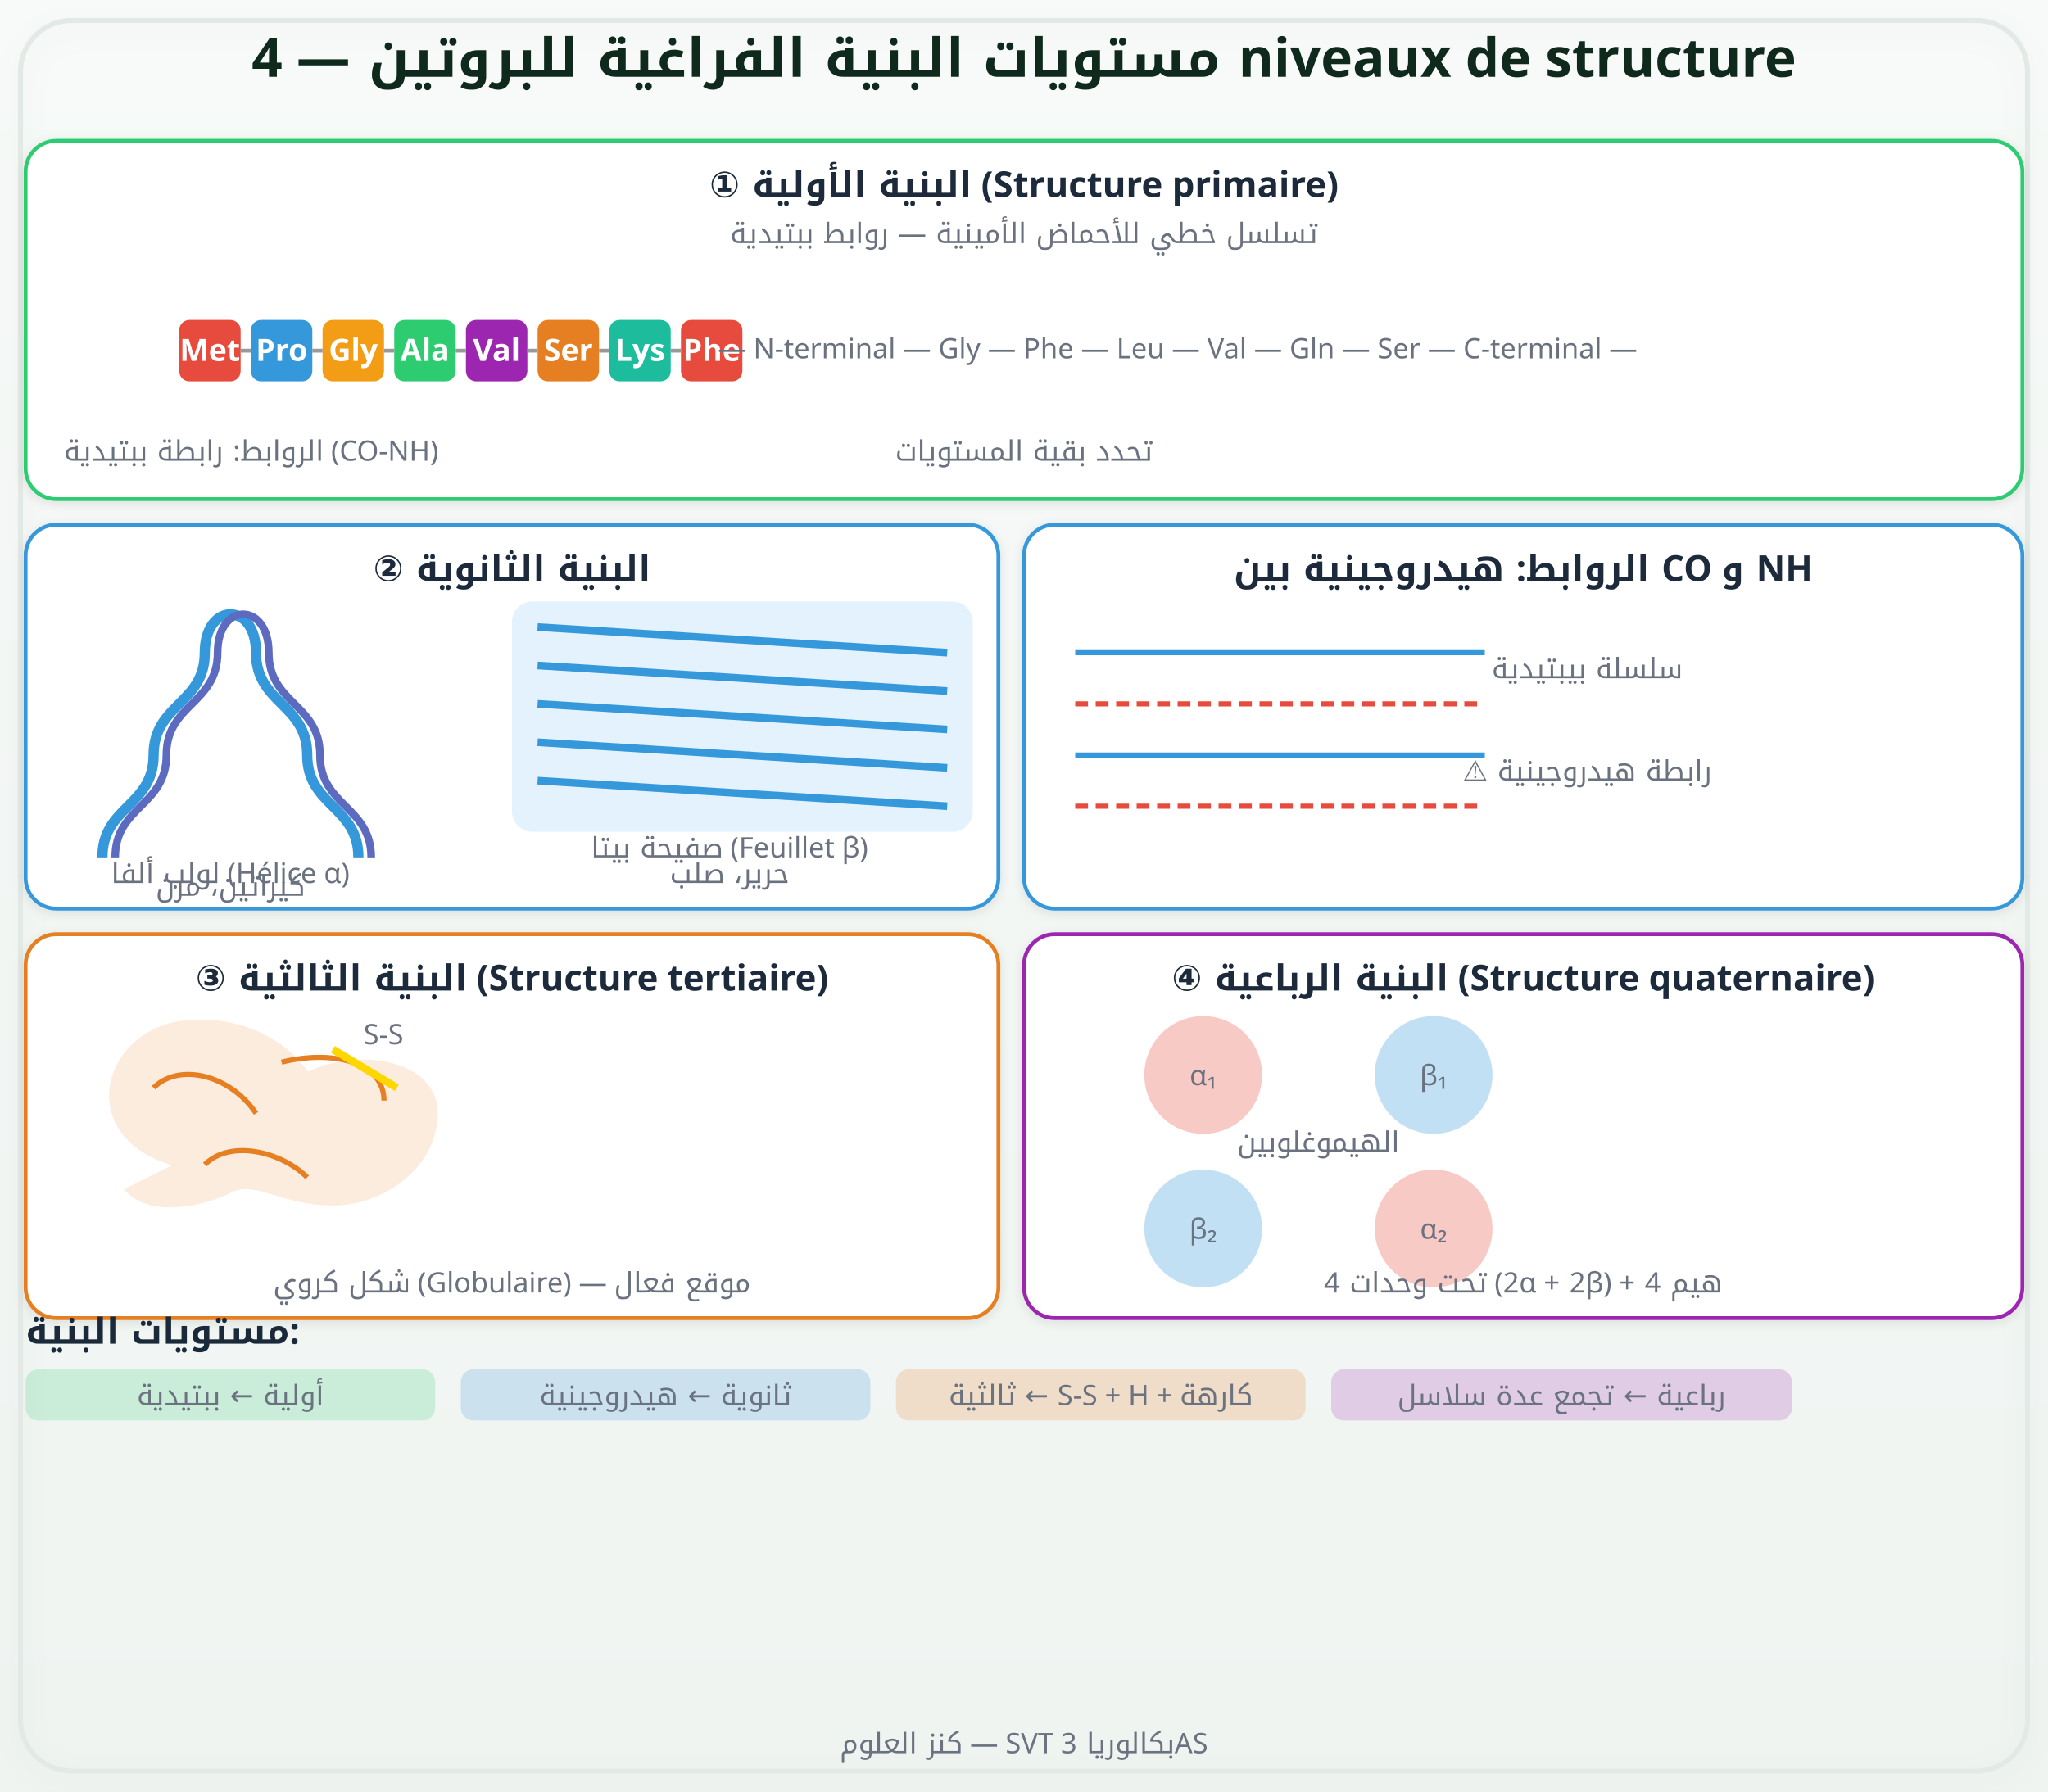
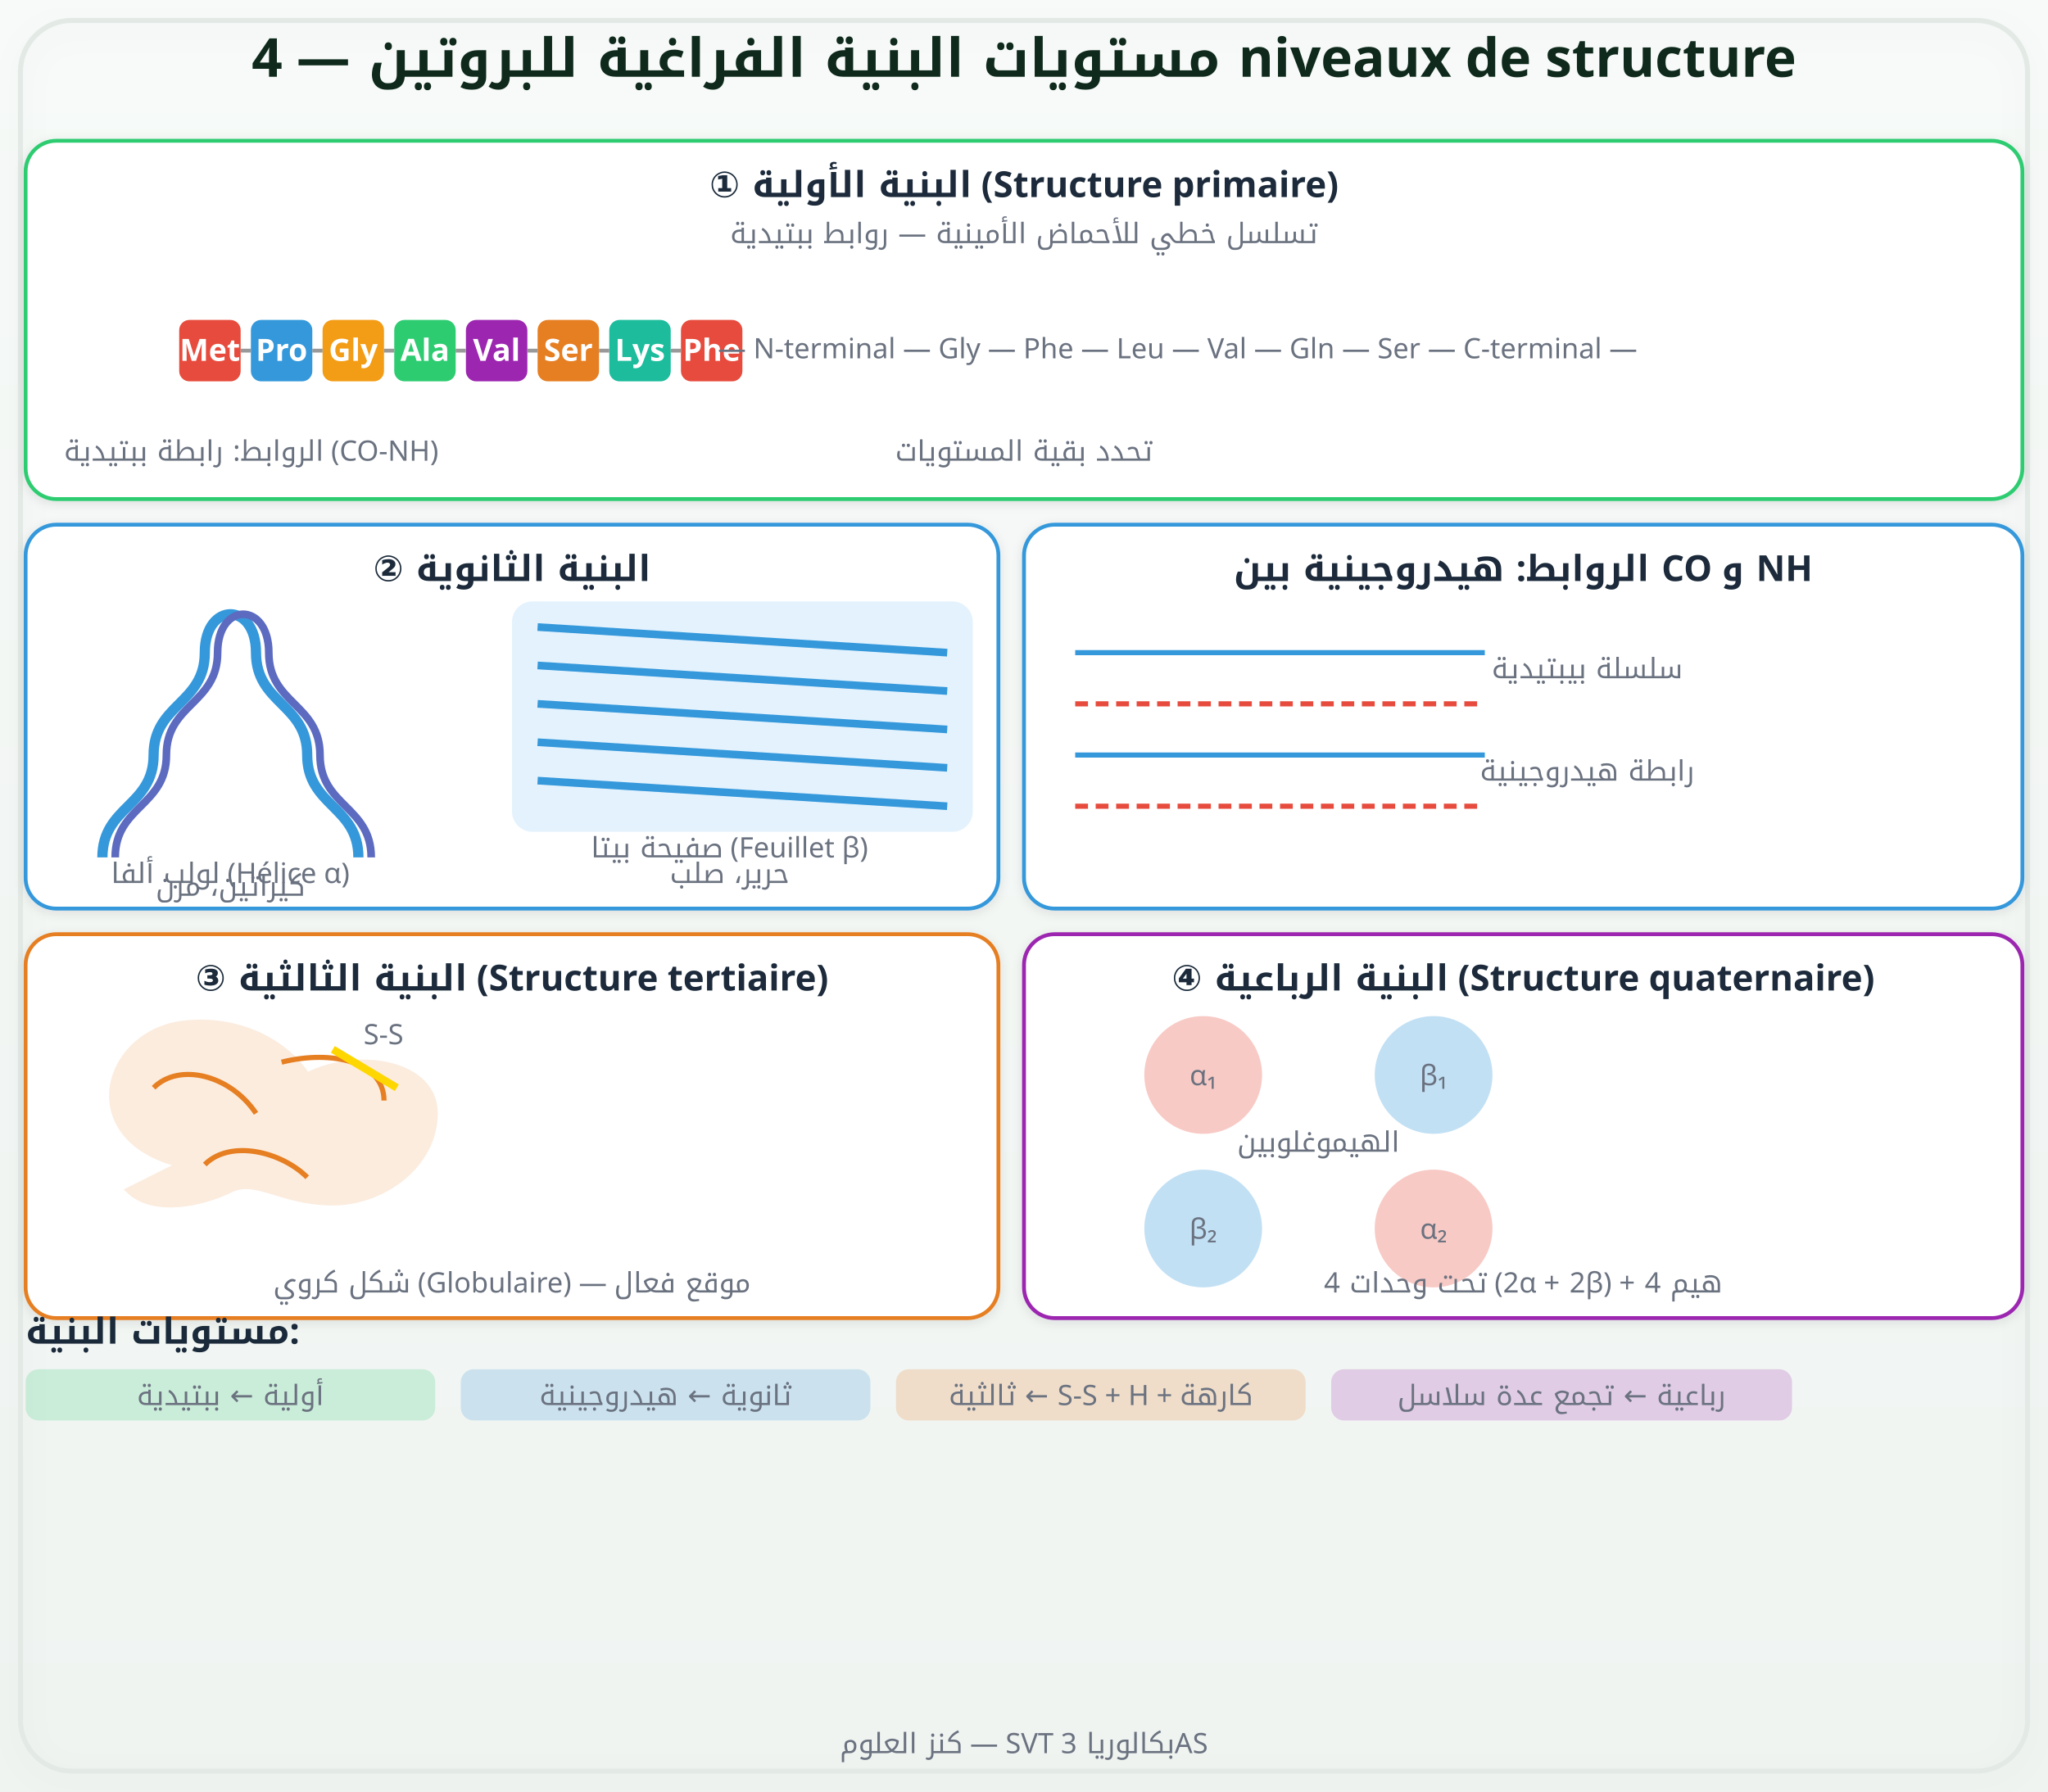
<svg xmlns="http://www.w3.org/2000/svg" aria-label="مستويات البنية الفراغية للبروتين — 4 niveaux de structure" role="img" class="pfe-figure" viewBox="0 0 800 700" width="800" height="700">
  <defs>
    <style>text{font-family:'Noto Kufi Arabic','Segoe UI',system-ui,sans-serif;}
.title,.t{font-size:21px;font-weight:800;fill:#0F2A1D;}
.subtitle{font-size:13px;fill:#6B7280;}
.label-ar,.la{font-size:14px;font-weight:700;fill:#1A2A3A;}
.label-fr{font-size:12px;fill:#6B7280;}
.label-small,.ls{font-size:11px;fill:#6B7280;}
.label-white,.lw{font-size:12px;font-weight:700;fill:#FFFFFF;}</style>
    <filter id="pf-sh">
      <feDropShadow dx="0" dy="1" stdDeviation="2" flood-opacity="0.1" />
    </filter>
    <linearGradient id="pf-kunzBg" x1="0" y1="0" x2="0" y2="1">
      <stop offset="0%" stop-color="#F7FAF8" />
      <stop offset="100%" stop-color="#EFF4F1" />
    </linearGradient>
    <filter id="pf-kunzShadow" x="-5%" y="-5%" width="110%" height="110%">
      <feDropShadow dx="0" dy="3" stdDeviation="6" flood-color="#006d37" flood-opacity="0.06" />
    </filter>
  </defs>
  <rect width="800" height="700" fill="url(#pf-kunzBg)" />
  <rect x="8" y="8" width="784" height="684" rx="20" fill="none" stroke="#E3EAE6" stroke-width="2" filter="url(#pf-kunzShadow)" />
  <text x="400" y="30" text-anchor="middle" class="t">مستويات البنية الفراغية للبروتين — 4 niveaux de structure</text>
  <g transform="translate(10, 55)" filter="url(#pf-sh)">
    <rect x="0" y="0" width="780" height="140" rx="12" fill="#FFF" stroke="#2ECC71" stroke-width="1.5" />
    <text x="390" y="22" text-anchor="middle" class="la" fill="#2ECC71">① البنية الأولية (Structure primaire)</text>
    <text x="390" y="40" text-anchor="middle" class="ls">تسلسل خطي للأحماض الأمينية — روابط ببتيدية</text>
    <g transform="translate(60, 70)">
      <rect x="0" y="0" width="24" height="24" rx="4" fill="#E74C3C" />
      <text x="12" y="16" text-anchor="middle" class="lw" font-size="9">Met</text>
      <rect x="28" y="0" width="24" height="24" rx="4" fill="#3498DB" />
      <text x="40" y="16" text-anchor="middle" class="lw" font-size="9">Pro</text>
      <rect x="56" y="0" width="24" height="24" rx="4" fill="#F39C12" />
      <text x="68" y="16" text-anchor="middle" class="lw" font-size="9">Gly</text>
      <rect x="84" y="0" width="24" height="24" rx="4" fill="#2ECC71" />
      <text x="96" y="16" text-anchor="middle" class="lw" font-size="9">Ala</text>
      <rect x="112" y="0" width="24" height="24" rx="4" fill="#9C27B0" />
      <text x="124" y="16" text-anchor="middle" class="lw" font-size="9">Val</text>
      <rect x="140" y="0" width="24" height="24" rx="4" fill="#E67E22" />
      <text x="152" y="16" text-anchor="middle" class="lw" font-size="9">Ser</text>
      <rect x="168" y="0" width="24" height="24" rx="4" fill="#1ABC9C" />
      <text x="180" y="16" text-anchor="middle" class="lw" font-size="9">Lys</text>
      <rect x="196" y="0" width="24" height="24" rx="4" fill="#E74C3C" />
      <text x="208" y="16" text-anchor="middle" class="lw" font-size="9">Phe</text>
      <line x1="24" y1="12" x2="28" y2="12" stroke="#999" stroke-width="1.5" />
      <line x1="52" y1="12" x2="56" y2="12" stroke="#999" stroke-width="1.5" />
      <line x1="80" y1="12" x2="84" y2="12" stroke="#999" stroke-width="1.5" />
      <line x1="108" y1="12" x2="112" y2="12" stroke="#999" stroke-width="1.5" />
      <line x1="136" y1="12" x2="140" y2="12" stroke="#999" stroke-width="1.5" />
      <line x1="164" y1="12" x2="168" y2="12" stroke="#999" stroke-width="1.5" />
      <line x1="192" y1="12" x2="196" y2="12" stroke="#999" stroke-width="1.5" />
      <text x="390" y="15" text-anchor="middle" class="ls" fill="#999">— N-terminal — Gly — Phe — Leu — Val — Gln — Ser — C-terminal —</text>
    </g>
    <text x="15" y="125" class="ls">الروابط: رابطة ببتيدية (CO-NH)</text>
    <text x="390" y="125" text-anchor="middle" class="ls">تحدد بقية المستويات</text>
  </g>
  <g transform="translate(10, 205)" filter="url(#pf-sh)">
    <rect x="0" y="0" width="380" height="150" rx="12" fill="#FFF" stroke="#3498DB" stroke-width="1.5" />
    <text x="190" y="22" text-anchor="middle" class="la" fill="#3498DB">② البنية الثانوية</text>
    <path d="M 30,130 C 30,110 50,110 50,90 C 50,70 70,70 70,50 C 70,30 90,30 90,50 C 90,70 110,70 110,90 C 110,110 130,110 130,130" fill="none" stroke="#3498DB" stroke-width="4" />
    <path d="M 35,130 C 35,110 55,110 55,90 C 55,70 75,70 75,50 C 75,30 95,30 95,50 C 95,70 115,70 115,90 C 115,110 135,110 135,130" fill="none" stroke="#5C6BC0" stroke-width="3" />
    <text x="80" y="140" text-anchor="middle" class="ls">لولب ألفا (Hélice α)</text>
    <text x="80" y="145" text-anchor="middle" class="ls" font-size="9">كيراتين، مرن</text>
    <rect x="190" y="30" width="180" height="90" rx="8" fill="#E3F2FD" />
    <path d="M 200,40 L 360,50 M 200,55 L 360,65 M 200,70 L 360,80 M 200,85 L 360,95 M 200,100 L 360,110" fill="none" stroke="#3498DB" stroke-width="3" />
    <text x="275" y="130" text-anchor="middle" class="ls">صفيحة بيتا (Feuillet β)</text>
    <text x="275" y="140" text-anchor="middle" class="ls" font-size="9">حرير، صلب</text>
  </g>
  <g transform="translate(400, 205)" filter="url(#pf-sh)">
    <rect x="0" y="0" width="390" height="150" rx="12" fill="#FFF" stroke="#3498DB" stroke-width="1.5" />
    <text x="195" y="22" text-anchor="middle" class="la" fill="#3498DB">الروابط: هيدروجينية بين CO و NH</text>
    <g transform="translate(20, 40)">
      <line x1="0" y1="10" x2="160" y2="10" stroke="#3498DB" stroke-width="2" />
      <line x1="0" y1="30" x2="160" y2="30" stroke="#E74C3C" stroke-width="2" stroke-dasharray="5,3" />
      <line x1="0" y1="50" x2="160" y2="50" stroke="#3498DB" stroke-width="2" />
      <line x1="0" y1="70" x2="160" y2="70" stroke="#E74C3C" stroke-width="2" stroke-dasharray="5,3" />
      <text x="200" y="20" text-anchor="middle" class="ls">سلسلة بيبتيدية</text>
-       <text x="200" y="60" text-anchor="middle" class="ls" fill="#E74C3C">⚠️ رابطة هيدروجينية</text>
+       <text x="200" y="60" text-anchor="middle" class="ls" fill="#E74C3C">رابطة هيدروجينية</text>
    </g>
  </g>
  <g transform="translate(10, 365)" filter="url(#pf-sh)">
    <rect x="0" y="0" width="380" height="150" rx="12" fill="#FFF" stroke="#E67E22" stroke-width="1.5" />
    <text x="190" y="22" text-anchor="middle" class="la" fill="#E67E22">③ البنية الثالثية (Structure tertiaire)</text>
    <path d="M 60,90 C 20,80 30,40 60,35 C 80,32 100,40 110,55 C 130,45 160,50 160,70 C 160,90 140,105 120,105 C 100,105 90,95 80,100 C 70,105 50,110 40,100 Z" fill="#E67E22" opacity="0.15" stroke="#E67E22" stroke-width="2" />
    <path d="M 50,60 C 60,50 80,55 90,70" fill="none" stroke="#E67E22" stroke-width="2" />
    <path d="M 100,50 C 120,45 140,50 140,65" fill="none" stroke="#E67E22" stroke-width="2" />
    <path d="M 70,90 C 80,80 100,85 110,95" fill="none" stroke="#E67E22" stroke-width="2" />
    <line x1="120" y1="45" x2="145" y2="60" stroke="#FFD700" stroke-width="3" />
    <text x="132" y="43" class="ls" fill="#FFD700" font-size="9">S-S</text>
    <text x="190" y="140" text-anchor="middle" class="ls">شكل كروي (Globulaire) — موقع فعال</text>
  </g>
  <g transform="translate(400, 365)" filter="url(#pf-sh)">
    <rect x="0" y="0" width="390" height="150" rx="12" fill="#FFF" stroke="#9C27B0" stroke-width="1.5" />
    <text x="195" y="22" text-anchor="middle" class="la" fill="#9C27B0">④ البنية الرباعية (Structure quaternaire)</text>
    <circle cx="70" cy="55" r="22" fill="#E74C3C" opacity="0.3" stroke="#E74C3C" stroke-width="2" />
    <text x="70" y="59" text-anchor="middle" class="ls" font-size="9">α₁</text>
    <circle cx="160" cy="55" r="22" fill="#3498DB" opacity="0.3" stroke="#3498DB" stroke-width="2" />
    <text x="160" y="59" text-anchor="middle" class="ls" font-size="9">β₁</text>
    <circle cx="70" cy="115" r="22" fill="#3498DB" opacity="0.3" stroke="#3498DB" stroke-width="2" />
    <text x="70" y="119" text-anchor="middle" class="ls" font-size="9">β₂</text>
    <circle cx="160" cy="115" r="22" fill="#E74C3C" opacity="0.3" stroke="#E74C3C" stroke-width="2" />
    <text x="160" y="119" text-anchor="middle" class="ls" font-size="9">α₂</text>
    <text x="115" y="85" text-anchor="middle" class="ls" font-size="9">الهيموغلوبين</text>
    <text x="195" y="140" text-anchor="middle" class="ls">4 تحت وحدات (2α + 2β) + 4 هيم</text>
  </g>
  <g transform="translate(10, 525)">
    <text x="0" y="0" class="la">مستويات البنية:</text>
    <rect x="0" y="10" width="160" height="20" rx="5" fill="#2ECC71" opacity="0.2" />
    <text x="80" y="24" text-anchor="middle" class="ls">أولية ← ببتيدية</text>
    <rect x="170" y="10" width="160" height="20" rx="5" fill="#3498DB" opacity="0.2" />
    <text x="250" y="24" text-anchor="middle" class="ls">ثانوية ← هيدروجينية</text>
    <rect x="340" y="10" width="160" height="20" rx="5" fill="#E67E22" opacity="0.2" />
    <text x="420" y="24" text-anchor="middle" class="ls">ثالثية ← S-S + H + كارهة</text>
    <rect x="510" y="10" width="180" height="20" rx="5" fill="#9C27B0" opacity="0.2" />
    <text x="600" y="24" text-anchor="middle" class="ls">رباعية ← تجمع عدة سلاسل</text>
  </g>
  <text x="400" y="685" text-anchor="middle" class="ls">كنز العلوم — SVT بكالوريا 3AS</text>
</svg>
